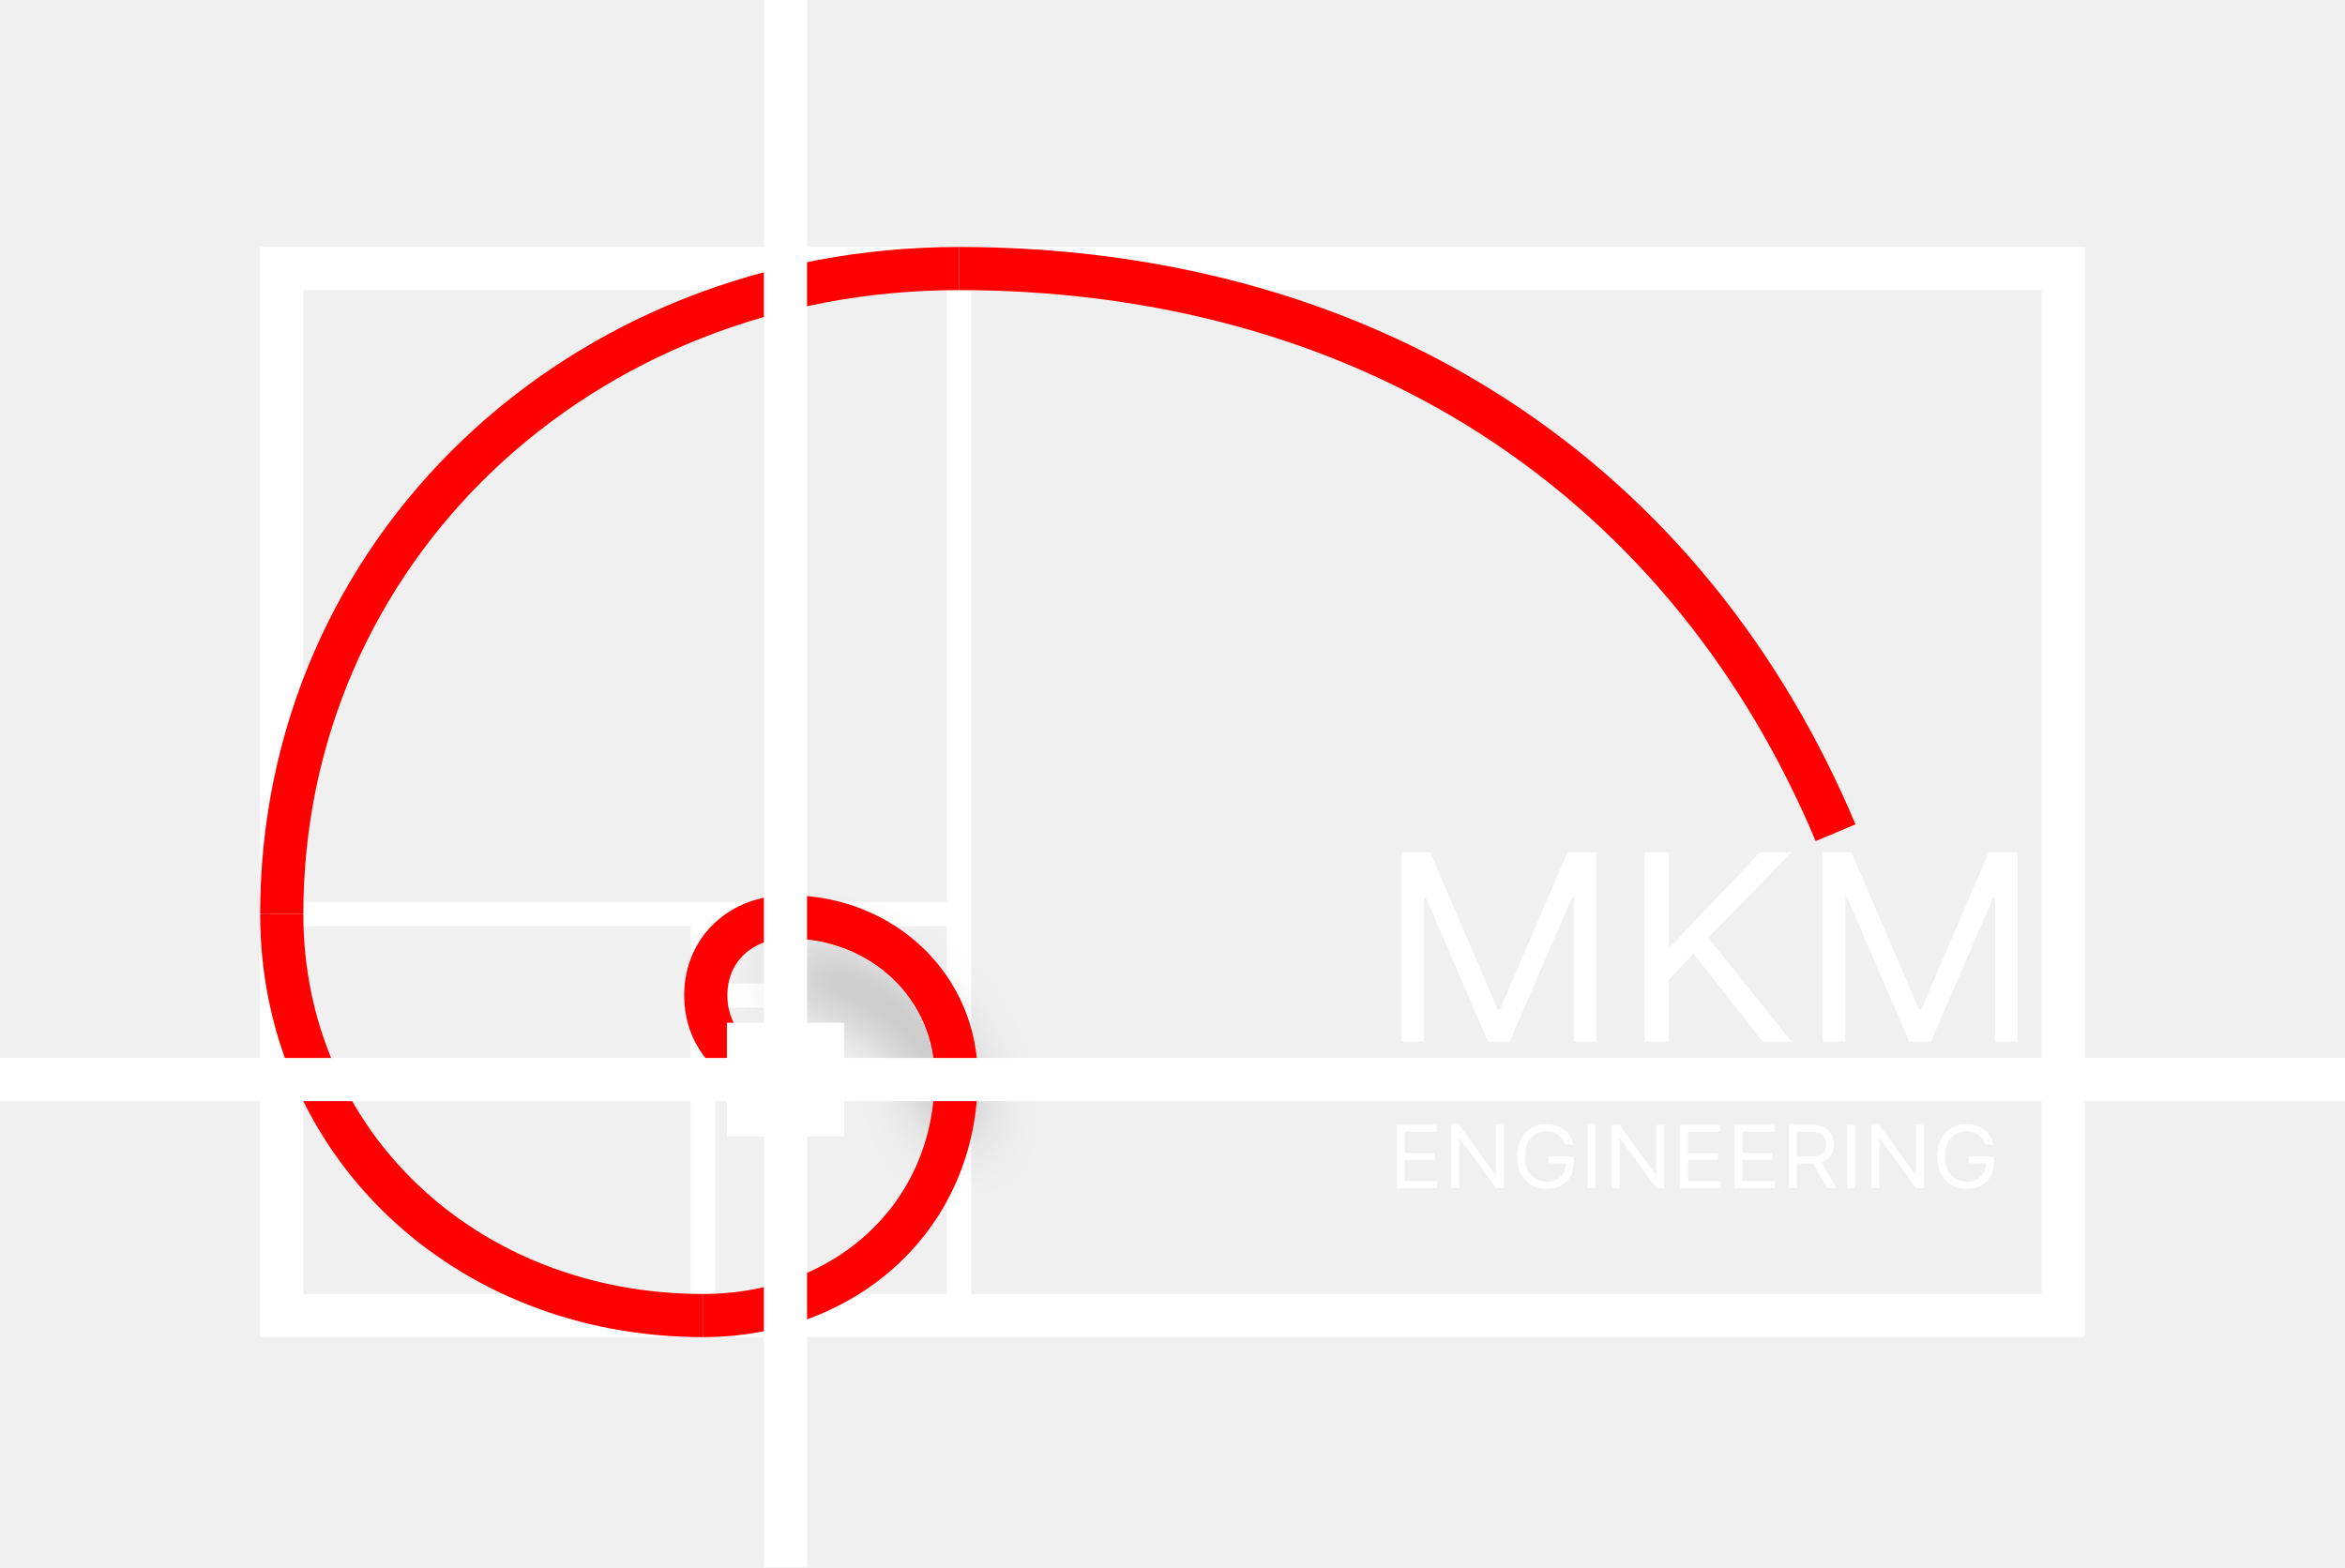
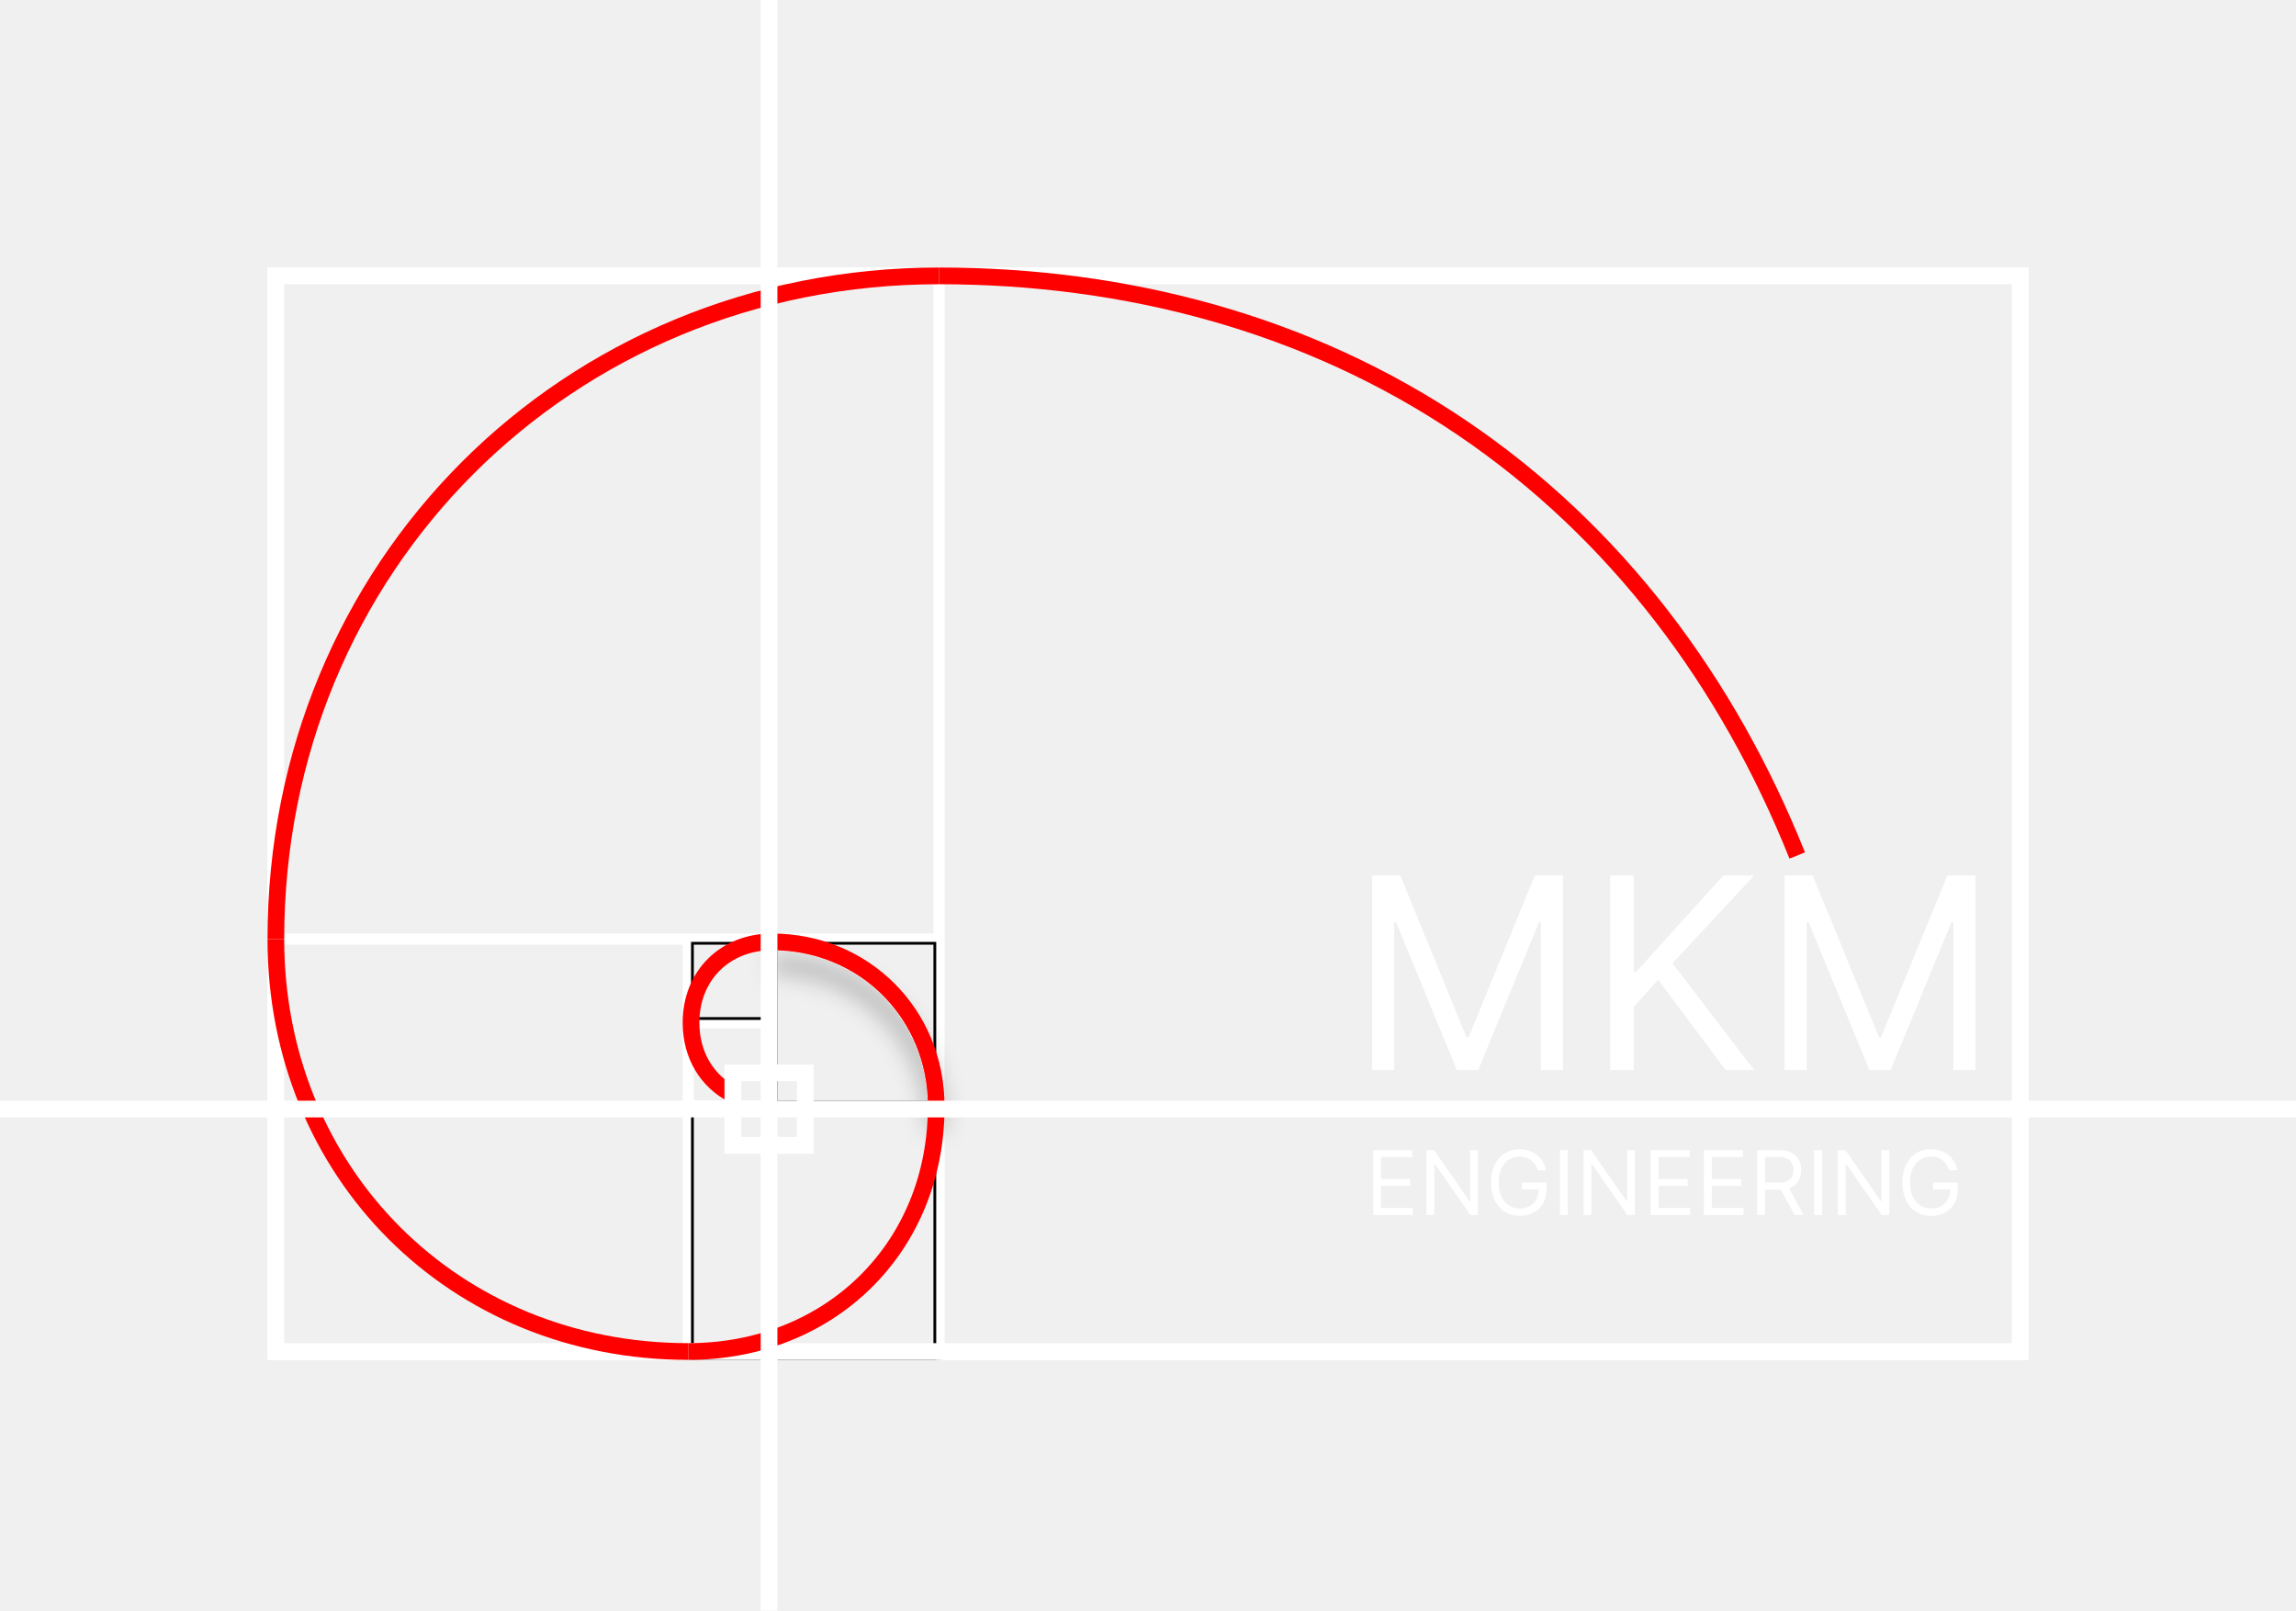
- <svg xmlns="http://www.w3.org/2000/svg" width="163" height="109" viewBox="0 0 163 109" fill="none">
-   <g clip-path="url(#clip0_22_6)">
-     <mask id="mask0_22_6" style="mask-type:luminance" maskUnits="userSpaceOnUse" x="0" y="0" width="163" height="109">
-       <path d="M163 0H0V109H163V0Z" fill="white" />
-     </mask>
-     <g mask="url(#mask0_22_6)">
-       <path d="M54.696 63.646H48.959V69.115H54.696V63.646Z" stroke="white" stroke-width="1.5" />
-       <path d="M54.696 69.304H48.959V74.772H54.696V69.304Z" stroke="white" stroke-width="1.5" />
-       <path d="M66.565 63.646H54.894V74.772H66.565V63.646Z" stroke="white" stroke-width="1.5" />
-       <path d="M66.565 74.961H48.959V91.745H66.565V74.961Z" stroke="white" stroke-width="1.5" />
-       <path d="M48.761 63.646H19.287V91.745H48.761V63.646Z" stroke="white" stroke-width="1.5" />
-       <path d="M66.565 18.387H19.287V63.458H66.565V18.387Z" stroke="white" stroke-width="1.5" />
-       <path d="M143.713 18.387H66.763V91.745H143.713V18.387Z" stroke="white" stroke-width="1.5" />
-       <path d="M143.416 18.67H19.584V91.462H143.416V18.67Z" stroke="white" stroke-width="3" />
-       <path d="M54.795 63.74C51.517 63.74 49.058 65.981 49.058 69.209C49.058 71.435 50.227 73.19 52.026 74.067" stroke="#FF0000" stroke-width="3" />
-       <g filter="url(#filter0_d_22_6)">
-         <path d="M66.466 74.867C66.466 68.618 61.35 63.74 54.795 63.74" stroke="#FF0000" stroke-width="3" />
-       </g>
-       <path d="M66.466 74.867C66.466 84.449 58.911 91.462 48.86 91.462" stroke="#FF0000" stroke-width="3" />
-       <path d="M48.86 91.462C32.254 91.462 19.584 79.383 19.584 63.552" stroke="#FF0000" stroke-width="3" />
-       <path d="M19.584 63.552C19.584 38.348 40.225 18.67 66.664 18.67" stroke="#FF0000" stroke-width="3" />
-       <path d="M66.664 18.67C79.902 18.67 92.838 21.884 103.802 28.957C114.767 36.03 122.668 46.179 127.591 57.895" stroke="#FF0000" stroke-width="3" />
-       <path d="M57.169 72.604H52.026V77.507H57.169V72.604Z" stroke="white" stroke-width="3" />
-       <path d="M163 75.055H42.297C9.285 75.055 0.344 75.055 0 75.055" stroke="white" stroke-width="3" />
-       <path d="M54.597 110.131V94.135V75.677V0" stroke="white" stroke-width="3" />
-       <path d="M97.091 82.599V78.21H99.87V78.681H97.649V80.164H99.726V80.635H97.649V82.127H99.906V82.599H97.091ZM104.525 78.21V82.599H103.986L101.477 79.153H101.432V82.599H100.875V78.21H101.414L103.932 81.664H103.977V78.21H104.525ZM108.788 79.581C108.738 79.437 108.673 79.308 108.592 79.194C108.513 79.078 108.418 78.979 108.307 78.898C108.198 78.816 108.073 78.754 107.934 78.711C107.794 78.669 107.641 78.647 107.475 78.647C107.202 78.647 106.955 78.714 106.731 78.849C106.508 78.983 106.33 79.181 106.198 79.442C106.066 79.704 106.001 80.024 106.001 80.404C106.001 80.784 106.067 81.105 106.2 81.366C106.334 81.628 106.515 81.826 106.742 81.96C106.97 82.094 107.226 82.162 107.511 82.162C107.775 82.162 108.007 82.108 108.208 82.001C108.41 81.892 108.568 81.739 108.68 81.542C108.794 81.343 108.851 81.11 108.851 80.841L109.022 80.876H107.637V80.404H109.39V80.876C109.39 81.237 109.309 81.551 109.147 81.819C108.987 82.086 108.765 82.293 108.482 82.44C108.2 82.586 107.877 82.659 107.511 82.659C107.103 82.659 106.745 82.567 106.437 82.384C106.129 82.201 105.889 81.942 105.717 81.604C105.546 81.267 105.461 80.867 105.461 80.404C105.461 80.057 105.51 79.745 105.607 79.468C105.706 79.189 105.846 78.952 106.025 78.756C106.205 78.561 106.418 78.411 106.664 78.306C106.909 78.202 107.18 78.15 107.475 78.15C107.718 78.15 107.944 78.185 108.154 78.255C108.365 78.323 108.553 78.421 108.718 78.548C108.884 78.674 109.023 78.825 109.134 79.001C109.245 79.175 109.321 79.369 109.364 79.581H108.788ZM110.903 78.21V82.599H110.345V78.21H110.903ZM115.671 78.21V82.599H115.131L112.623 79.153H112.578V82.599H112.02V78.21H112.56L115.078 81.664H115.122V78.21H115.671ZM116.786 82.599V78.21H119.565V78.681H117.344V80.164H119.421V80.635H117.344V82.127H119.601V82.599H116.786ZM120.57 82.599V78.21H123.348V78.681H121.127V80.164H123.204V80.635H121.127V82.127H123.384V82.599H120.57ZM124.353 82.599V78.21H125.908C126.268 78.21 126.563 78.268 126.794 78.386C127.025 78.501 127.196 78.661 127.307 78.864C127.418 79.066 127.473 79.297 127.473 79.556C127.473 79.814 127.418 80.043 127.307 80.244C127.196 80.444 127.026 80.601 126.796 80.715C126.567 80.828 126.274 80.884 125.917 80.884H124.659V80.404H125.899C126.145 80.404 126.343 80.37 126.493 80.301C126.644 80.233 126.754 80.136 126.821 80.01C126.89 79.883 126.924 79.731 126.924 79.556C126.924 79.38 126.89 79.226 126.821 79.095C126.752 78.963 126.642 78.862 126.491 78.79C126.339 78.718 126.139 78.681 125.891 78.681H124.91V82.599H124.353ZM126.52 80.627L127.653 82.599H127.005L125.891 80.627H126.52ZM128.96 78.21V82.599H128.402V78.21H128.96ZM133.728 78.21V82.599H133.188L130.68 79.153H130.635V82.599H130.077V78.21H130.617L133.134 81.664H133.179V78.21H133.728ZM137.991 79.581C137.941 79.437 137.876 79.308 137.795 79.194C137.715 79.078 137.62 78.979 137.509 78.898C137.4 78.816 137.276 78.754 137.136 78.711C136.997 78.669 136.844 78.647 136.677 78.647C136.405 78.647 136.157 78.714 135.934 78.849C135.71 78.983 135.533 79.181 135.401 79.442C135.269 79.704 135.203 80.024 135.203 80.404C135.203 80.784 135.27 81.105 135.403 81.366C135.536 81.628 135.717 81.826 135.945 81.96C136.173 82.094 136.429 82.162 136.713 82.162C136.977 82.162 137.21 82.108 137.411 82.001C137.613 81.892 137.77 81.739 137.883 81.542C137.997 81.343 138.053 81.11 138.053 80.841L138.224 80.876H136.839V80.404H138.593V80.876C138.593 81.237 138.512 81.551 138.35 81.819C138.19 82.086 137.968 82.293 137.685 82.44C137.403 82.586 137.079 82.659 136.713 82.659C136.306 82.659 135.948 82.567 135.639 82.384C135.332 82.201 135.092 81.942 134.92 81.604C134.749 81.267 134.663 80.867 134.663 80.404C134.663 80.057 134.712 79.745 134.81 79.468C134.909 79.189 135.048 78.952 135.228 78.756C135.408 78.561 135.62 78.411 135.866 78.306C136.112 78.202 136.382 78.15 136.677 78.15C136.92 78.15 137.147 78.185 137.356 78.255C137.568 78.323 137.756 78.421 137.921 78.548C138.087 78.674 138.226 78.825 138.337 79.001C138.448 79.175 138.524 79.369 138.566 79.581H137.991Z" fill="white" />
-       <path d="M97.415 59.249H99.411L104.105 70.178H104.267L108.96 59.249H110.957V72.415H109.392V62.412H109.257L104.941 72.415H103.431L99.115 62.412H98.98V72.415H97.415V59.249ZM114.31 72.415V59.249H115.982V65.781H116.144L122.349 59.249H124.533L118.734 65.189L124.533 72.415H122.51L117.709 66.295L115.982 68.147V72.415H114.31ZM126.698 59.249H128.694L133.388 70.178H133.55L138.243 59.249H140.239V72.415H138.675V62.412H138.54L134.224 72.415H132.713L128.397 62.412H128.262V72.415H126.698V59.249Z" fill="white" />
+ <svg xmlns="http://www.w3.org/2000/svg" width="412" height="289" viewBox="0 0 412 289" fill="none">
+   <g clip-path="url(#clip0_6_11)">
+     <rect x="123.75" y="168.75" width="14.5" height="14.5" stroke="black" stroke-width="1.5" />
+     <rect x="123.75" y="183.75" width="14.5" height="14.5" stroke="white" stroke-width="1.5" />
+     <rect x="138.75" y="168.75" width="29.5" height="29.5" stroke="black" stroke-width="1.5" />
+     <rect x="123.75" y="198.75" width="44.5" height="44.5" stroke="black" stroke-width="1.5" />
+     <rect x="48.75" y="168.75" width="74.5" height="74.5" stroke="white" stroke-width="1.5" />
+     <rect x="48.75" y="48.75" width="119.5" height="119.5" stroke="white" stroke-width="1.5" />
+     <rect x="168.75" y="48.75" width="194.5" height="194.5" stroke="white" stroke-width="1.5" />
+     <rect x="49.5" y="49.5" width="313" height="193" stroke="white" stroke-width="3" />
+     <path d="M138.5 169C130.216 169 124 174.94 124 183.5C124 189.4 126.953 194.055 131.5 196.379" stroke="#FF0000" stroke-width="3" />
+     <g filter="url(#filter0_d_6_11)">
+       <path d="M168 198.5C168 181.931 155.069 169 138.5 169" stroke="#FF0000" stroke-width="3" />
    </g>
+     <path d="M168 198.5C168 223.905 148.905 242.5 123.5 242.5" stroke="#FF0000" stroke-width="3" />
+     <path d="M123.5 242.5C81.526 242.5 49.5 210.474 49.5 168.5" stroke="#FF0000" stroke-width="3" />
+     <path d="M49.5 168.5C49.5 101.674 101.674 49.5 168.5 49.5" stroke="#FF0000" stroke-width="3" />
+     <path d="M168.5 49.5C201.962 49.5 234.658 58.023 262.371 76.776C290.085 95.529 310.057 122.437 322.5 153.5" stroke="#FF0000" stroke-width="3" />
+     <rect x="131.5" y="192.5" width="13" height="13" stroke="white" stroke-width="3" />
+     <path d="M412 199L106.911 199C23.468 199 0.869 199 0 199" stroke="white" stroke-width="3" />
+     <path d="M138 292L138 249.587L138 200.648L138 0" stroke="white" stroke-width="3" />
+     <path d="M246.409 218V206.364H253.432V207.614H247.818V211.545H253.068V212.795H247.818V216.75H253.523V218H246.409ZM265.199 206.364V218H263.835L257.494 208.864H257.381V218H255.972V206.364H257.335L263.699 215.523H263.812V206.364H265.199ZM275.973 210C275.848 209.617 275.683 209.275 275.479 208.972C275.278 208.665 275.037 208.403 274.757 208.188C274.481 207.972 274.166 207.807 273.814 207.693C273.462 207.58 273.075 207.523 272.655 207.523C271.965 207.523 271.339 207.701 270.774 208.057C270.21 208.413 269.761 208.938 269.428 209.631C269.094 210.324 268.928 211.174 268.928 212.182C268.928 213.189 269.096 214.04 269.433 214.733C269.77 215.426 270.227 215.951 270.803 216.307C271.378 216.663 272.026 216.841 272.746 216.841C273.412 216.841 274 216.699 274.507 216.415C275.018 216.127 275.416 215.722 275.7 215.199C275.988 214.672 276.132 214.053 276.132 213.341L276.564 213.432H273.064V212.182H277.496V213.432C277.496 214.39 277.291 215.223 276.882 215.932C276.477 216.64 275.916 217.189 275.2 217.58C274.488 217.966 273.67 218.159 272.746 218.159C271.715 218.159 270.81 217.917 270.03 217.432C269.253 216.947 268.647 216.258 268.212 215.364C267.78 214.47 267.564 213.409 267.564 212.182C267.564 211.261 267.687 210.434 267.933 209.699C268.183 208.96 268.536 208.331 268.99 207.812C269.445 207.294 269.982 206.896 270.604 206.619C271.225 206.343 271.909 206.205 272.655 206.205C273.268 206.205 273.84 206.297 274.371 206.483C274.905 206.665 275.38 206.924 275.797 207.261C276.217 207.595 276.568 207.994 276.848 208.46C277.128 208.922 277.321 209.436 277.428 210H275.973ZM281.318 206.364V218H279.909V206.364H281.318ZM293.371 206.364V218H292.007L285.666 208.864H285.553V218H284.143V206.364H285.507L291.871 215.523H291.984V206.364H293.371ZM296.19 218V206.364H303.213V207.614H297.599V211.545H302.849V212.795H297.599V216.75H303.304V218H296.19ZM305.753 218V206.364H312.776V207.614H307.162V211.545H312.412V212.795H307.162V216.75H312.866V218H305.753ZM315.315 218V206.364H319.247C320.156 206.364 320.902 206.519 321.486 206.83C322.069 207.136 322.501 207.559 322.781 208.097C323.062 208.634 323.202 209.246 323.202 209.932C323.202 210.617 323.062 211.225 322.781 211.756C322.501 212.286 322.071 212.703 321.491 213.006C320.912 213.305 320.171 213.455 319.27 213.455H316.088V212.182H319.224C319.846 212.182 320.346 212.091 320.724 211.909C321.107 211.727 321.384 211.47 321.554 211.136C321.728 210.799 321.815 210.398 321.815 209.932C321.815 209.466 321.728 209.059 321.554 208.71C321.38 208.362 321.101 208.093 320.719 207.903C320.336 207.71 319.83 207.614 319.202 207.614H316.724V218H315.315ZM320.793 212.773L323.656 218H322.02L319.202 212.773H320.793ZM326.959 206.364V218H325.55V206.364H326.959ZM339.011 206.364V218H337.648L331.307 208.864H331.193V218H329.784V206.364H331.148L337.511 215.523H337.625V206.364H339.011ZM349.786 210C349.661 209.617 349.496 209.275 349.291 208.972C349.09 208.665 348.85 208.403 348.57 208.188C348.293 207.972 347.979 207.807 347.626 207.693C347.274 207.58 346.888 207.523 346.467 207.523C345.778 207.523 345.151 207.701 344.587 208.057C344.022 208.413 343.573 208.938 343.24 209.631C342.907 210.324 342.74 211.174 342.74 212.182C342.74 213.189 342.909 214.04 343.246 214.733C343.583 215.426 344.039 215.951 344.615 216.307C345.191 216.663 345.839 216.841 346.558 216.841C347.225 216.841 347.812 216.699 348.32 216.415C348.831 216.127 349.229 215.722 349.513 215.199C349.801 214.672 349.945 214.053 349.945 213.341L350.376 213.432H346.876V212.182H351.308V213.432C351.308 214.39 351.104 215.223 350.695 215.932C350.289 216.64 349.729 217.189 349.013 217.58C348.301 217.966 347.482 218.159 346.558 218.159C345.528 218.159 344.623 217.917 343.842 217.432C343.066 216.947 342.46 216.258 342.024 215.364C341.592 214.47 341.376 213.409 341.376 212.182C341.376 211.261 341.5 210.434 341.746 209.699C341.996 208.96 342.348 208.331 342.803 207.812C343.257 207.294 343.795 206.896 344.416 206.619C345.037 206.343 345.721 206.205 346.467 206.205C347.081 206.205 347.653 206.297 348.183 206.483C348.717 206.665 349.193 206.924 349.609 207.261C350.03 207.595 350.38 207.994 350.661 208.46C350.941 208.922 351.134 209.436 351.24 210H349.786Z" fill="white" />
+     <path d="M246.227 157.091H251.273L263.136 186.068H263.545L275.409 157.091H280.455V192H276.5V165.477H276.159L265.25 192H261.432L250.523 165.477H250.182V192H246.227V157.091ZM288.93 192V157.091H293.158V174.409H293.567L309.249 157.091H314.771L300.112 172.841L314.771 192H309.658L297.521 175.773L293.158 180.682V192H288.93ZM320.243 157.091H325.288L337.152 186.068H337.561L349.425 157.091H354.47V192H350.516V165.477H350.175L339.266 192H335.447L324.538 165.477H324.197V192H320.243V157.091Z" fill="white" />
  </g>
  <defs>
-     <filter id="filter0_d_22_6" x="50.795" y="62.24" width="21.171" height="20.626" filterUnits="userSpaceOnUse" color-interpolation-filters="sRGB">
+     <filter id="filter0_d_6_11" x="134.5" y="167.5" width="39" height="39" filterUnits="userSpaceOnUse" color-interpolation-filters="sRGB">
      <feFlood flood-opacity="0" result="BackgroundImageFix" />
      <feColorMatrix in="SourceAlpha" type="matrix" values="0 0 0 0 0 0 0 0 0 0 0 0 0 0 0 0 0 0 127 0" result="hardAlpha" />
      <feOffset dy="4" />
      <feGaussianBlur stdDeviation="2" />
      <feComposite in2="hardAlpha" operator="out" />
      <feColorMatrix type="matrix" values="0 0 0 0 0 0 0 0 0 0 0 0 0 0 0 0 0 0 0.25 0" />
-       <feBlend mode="normal" in2="BackgroundImageFix" result="effect1_dropShadow_22_6" />
-       <feBlend mode="normal" in="SourceGraphic" in2="effect1_dropShadow_22_6" result="shape" />
+       <feBlend mode="normal" in2="BackgroundImageFix" result="effect1_dropShadow_6_11" />
+       <feBlend mode="normal" in="SourceGraphic" in2="effect1_dropShadow_6_11" result="shape" />
    </filter>
-     <clipPath id="clip0_22_6">
-       <rect width="163" height="109" fill="white" />
+     <clipPath id="clip0_6_11">
+       <rect width="412" height="289" fill="white" />
    </clipPath>
  </defs>
</svg>
